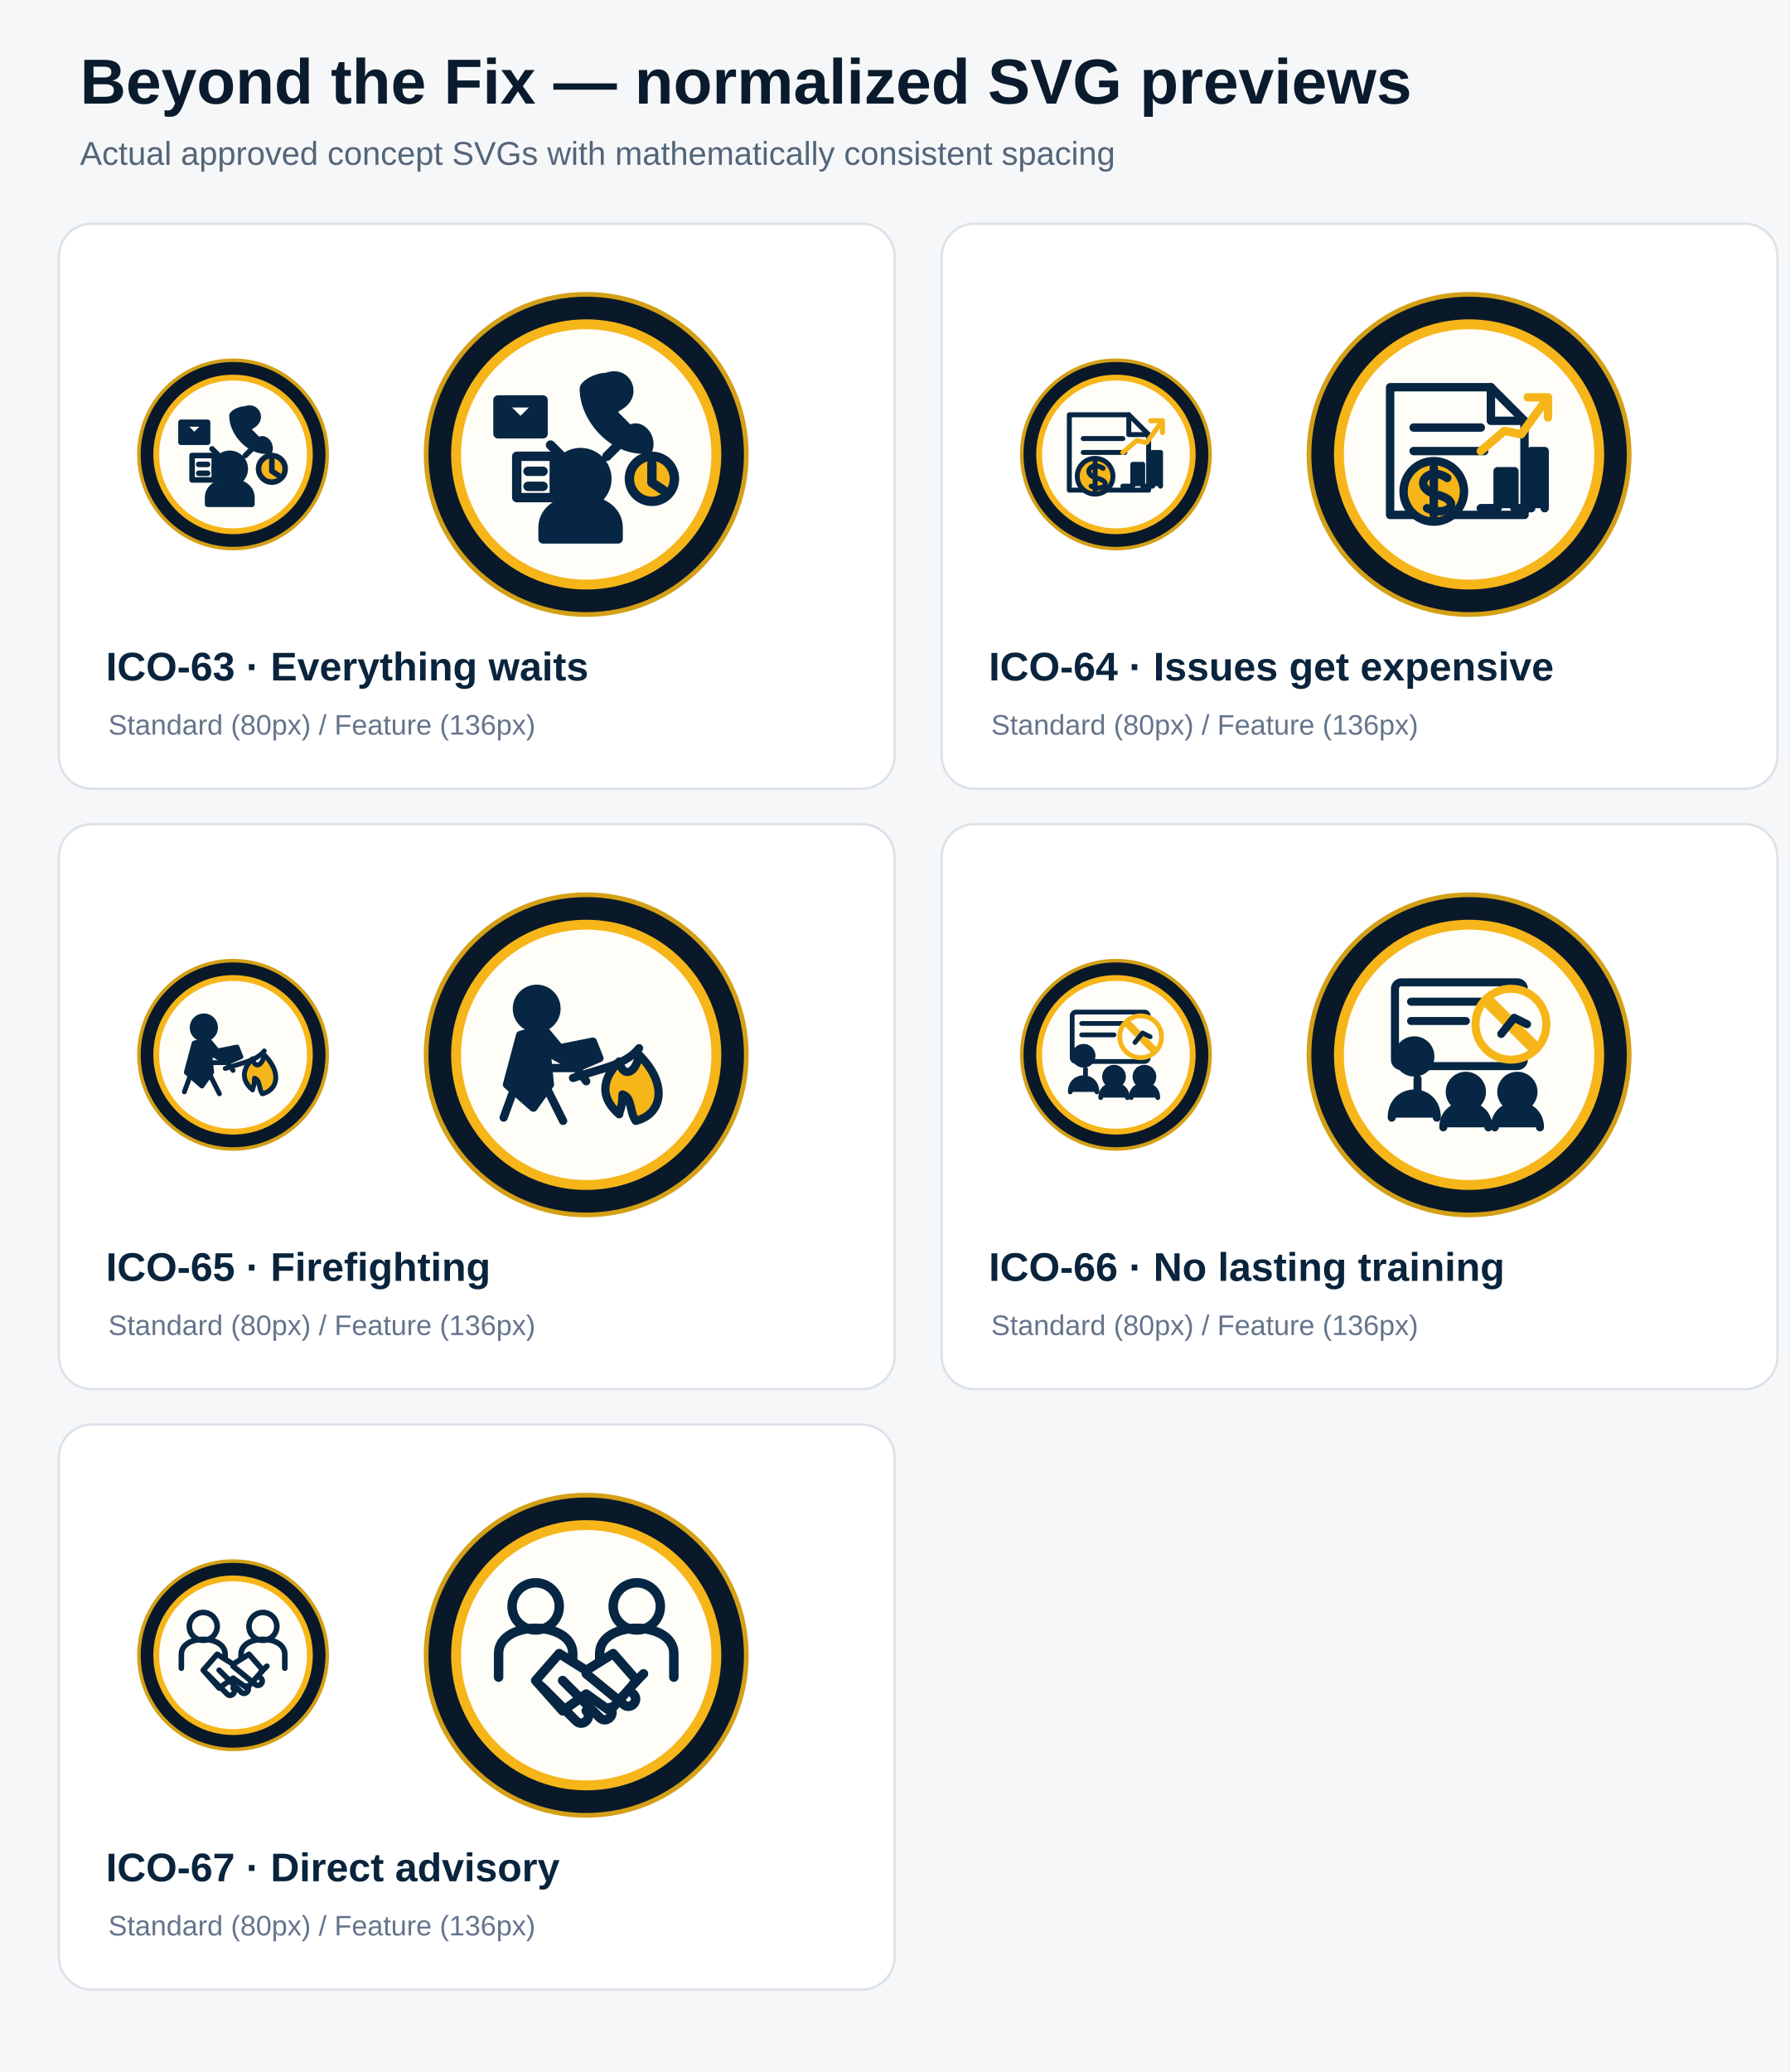
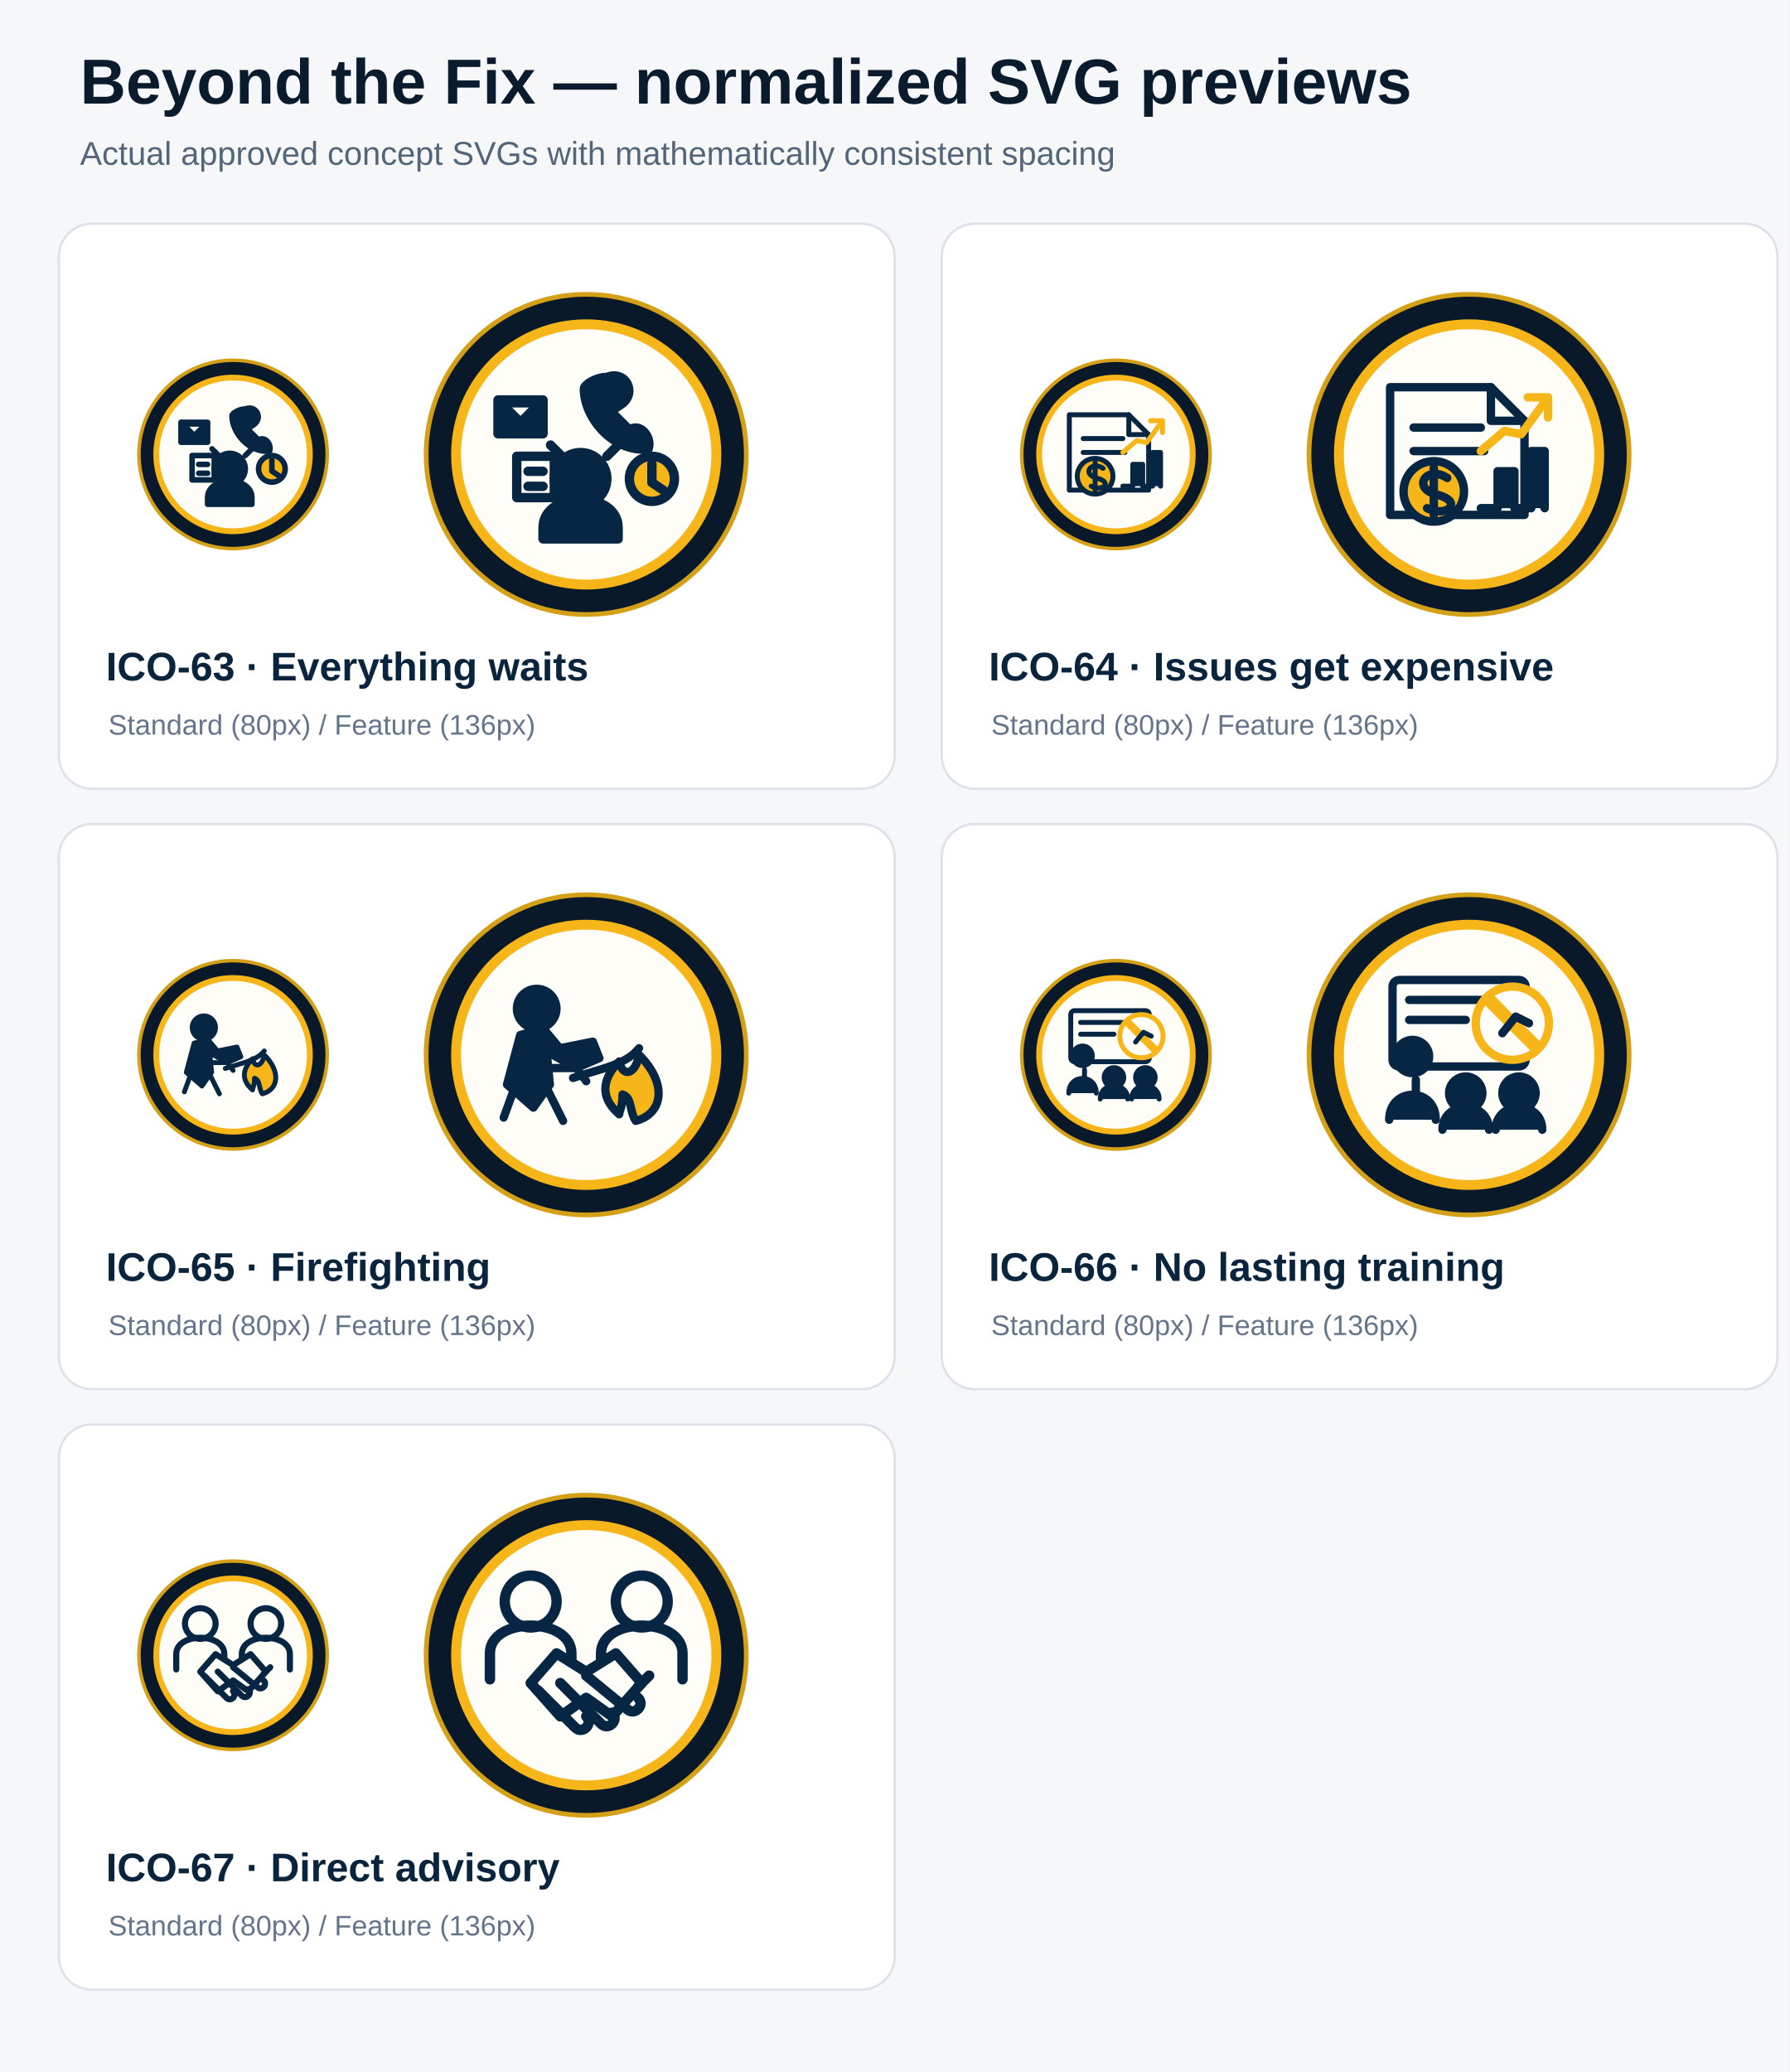
<svg xmlns="http://www.w3.org/2000/svg" viewBox="0 0 760 880" width="760" height="880">
  <rect width="760" height="880" fill="#f6f7f9" />
  <text x="34" y="44" font-size="27" font-family="Arial" font-weight="bold" fill="#091b2c">Beyond the Fix — normalized SVG previews</text>
  <text x="34" y="70" font-size="14" font-family="Arial" fill="#536579">Actual approved concept SVGs with mathematically consistent spacing</text>
  <rect x="25" y="95" width="355" height="240" rx="14" fill="#fff" stroke="#dce2e8" />
  <circle cx="99" cy="193" r="40" fill="#0a1929" stroke="#D4A017" stroke-width="1.5" />
  <g transform="translate(63 157) scale(1.125)">
    <circle cx="32" cy="32" r="29" fill="#FFFDF8" stroke="#F6B519" stroke-width="2.2" />
    <g transform="matrix(0.8365503 0 0 0.8365503 3.97557 7.32177)" fill="none" stroke="#062643" stroke-width="2.5" stroke-linejoin="round" stroke-linecap="round">
      <path d="M22 49c0-10 20-10 20 0v3H22z" fill="#062643" />
      <circle cx="32" cy="36" r="7" fill="#062643" />
      <path d="M10 15h12v9H10zM12 17l4 4 4-4M39 9c5-2 8 4 4 7l-3 2 5 5c3-2 6 2 5 5-9 1-17-8-17-16 0-1 3-3 6-3z" fill="#062643" />
      <circle cx="51" cy="36" r="6" fill="#F6B519" />
      <path d="M51 32v5l3 2" />
      <path d="M15 30h10v11H15zM18 34h4M18 38h4" stroke="#062643" />
      <path d="M24 27l3 3M42 27l-3 3" />
    </g>
  </g>
  <circle cx="249" cy="193" r="68" fill="#0a1929" stroke="#D4A017" stroke-width="2" />
  <g transform="translate(188 132) scale(1.90625)">
    <circle cx="32" cy="32" r="29" fill="#FFFDF8" stroke="#F6B519" stroke-width="2.2" />
    <g transform="matrix(0.8365503 0 0 0.8365503 3.97557 7.32177)" fill="none" stroke="#062643" stroke-width="2.5" stroke-linejoin="round" stroke-linecap="round">
      <path d="M22 49c0-10 20-10 20 0v3H22z" fill="#062643" />
      <circle cx="32" cy="36" r="7" fill="#062643" />
      <path d="M10 15h12v9H10zM12 17l4 4 4-4M39 9c5-2 8 4 4 7l-3 2 5 5c3-2 6 2 5 5-9 1-17-8-17-16 0-1 3-3 6-3z" fill="#062643" />
      <circle cx="51" cy="36" r="6" fill="#F6B519" />
      <path d="M51 32v5l3 2" />
      <path d="M15 30h10v11H15zM18 34h4M18 38h4" stroke="#062643" />
      <path d="M24 27l3 3M42 27l-3 3" />
    </g>
  </g>
  <text x="45" y="289" font-size="17" font-family="Arial" font-weight="bold" fill="#09243c">ICO-63 · Everything waits</text>
  <text x="46" y="312" font-size="12" font-family="Arial" fill="#64748b">Standard (80px) / Feature (136px)</text>
  <rect x="400" y="95" width="355" height="240" rx="14" fill="#fff" stroke="#dce2e8" />
  <circle cx="474" cy="193" r="40" fill="#0a1929" stroke="#D4A017" stroke-width="1.5" />
  <g transform="translate(438 157) scale(1.125)">
    <circle cx="32" cy="32" r="29" fill="#FFFDF8" stroke="#F6B519" stroke-width="2.2" />
    <g transform="matrix(0.748577 0 0 0.748577 7.67125 6.54838)" fill="none" stroke="#062643" stroke-width="2.5" stroke-linejoin="round" stroke-linecap="round">
      <path d="M9 14h30l10 10v28H9z" fill="#FFFDF8" />
      <path d="M39 14v10h10M16 26h20M16 33h21" stroke="#062643" />
      <circle cx="22" cy="45" r="9" fill="#F6B519" />
      <path d="M22 38v14M26 41c-6-4-11 3-3 5s3 7-3 4" stroke="#062643" />
      <path d="M36 50h5V39h5v11h5V33h4v17" fill="#062643" />
      <path d="M36 33l7-6 5 1 8-11M50 17h6v6" stroke="#F6B519" />
    </g>
  </g>
  <circle cx="624" cy="193" r="68" fill="#0a1929" stroke="#D4A017" stroke-width="2" />
  <g transform="translate(563 132) scale(1.90625)">
    <circle cx="32" cy="32" r="29" fill="#FFFDF8" stroke="#F6B519" stroke-width="2.2" />
    <g transform="matrix(0.748577 0 0 0.748577 7.67125 6.54838)" fill="none" stroke="#062643" stroke-width="2.5" stroke-linejoin="round" stroke-linecap="round">
      <path d="M9 14h30l10 10v28H9z" fill="#FFFDF8" />
      <path d="M39 14v10h10M16 26h20M16 33h21" stroke="#062643" />
      <circle cx="22" cy="45" r="9" fill="#F6B519" />
      <path d="M22 38v14M26 41c-6-4-11 3-3 5s3 7-3 4" stroke="#062643" />
      <path d="M36 50h5V39h5v11h5V33h4v17" fill="#062643" />
      <path d="M36 33l7-6 5 1 8-11M50 17h6v6" stroke="#F6B519" />
    </g>
  </g>
  <text x="420" y="289" font-size="17" font-family="Arial" font-weight="bold" fill="#09243c">ICO-64 · Issues get expensive</text>
  <text x="421" y="312" font-size="12" font-family="Arial" fill="#64748b">Standard (80px) / Feature (136px)</text>
  <rect x="25" y="350" width="355" height="240" rx="14" fill="#fff" stroke="#dce2e8" />
  <circle cx="99" cy="448" r="40" fill="#0a1929" stroke="#D4A017" stroke-width="1.5" />
  <g transform="translate(63 412) scale(1.125)">
    <circle cx="32" cy="32" r="29" fill="#FFFDF8" stroke="#F6B519" stroke-width="2.2" />
    <g transform="matrix(0.7356539 0 0 0.7356539 6.25211 7.72342)" fill="none" stroke="#062643" stroke-width="2.5" stroke-linejoin="round" stroke-linecap="round">
      <circle cx="20" cy="19" r="6" fill="#062643" />
      <path d="M15 27l-4 15 8 7 5-7-1-10 9 5 7-3-2-5-10 2-5-6z" fill="#062643" />
      <path d="M14 41l-4 11M23 43l5 10" />
      <path d="M24 37h8l3 4" stroke="#062643" />
      <path d="M31 40c9-3 16-4 20-9" />
      <path d="M45 51c-7-6-4-12 0-16 1 5 5 4 6-2 9 9 7 18-1 20-2-3-1-7-4-8 0 4-1 5-1 6z" fill="#F6B519" stroke="#062643" />
    </g>
  </g>
  <circle cx="249" cy="448" r="68" fill="#0a1929" stroke="#D4A017" stroke-width="2" />
  <g transform="translate(188 387) scale(1.90625)">
    <circle cx="32" cy="32" r="29" fill="#FFFDF8" stroke="#F6B519" stroke-width="2.2" />
    <g transform="matrix(0.7356539 0 0 0.7356539 6.25211 7.72342)" fill="none" stroke="#062643" stroke-width="2.5" stroke-linejoin="round" stroke-linecap="round">
      <circle cx="20" cy="19" r="6" fill="#062643" />
      <path d="M15 27l-4 15 8 7 5-7-1-10 9 5 7-3-2-5-10 2-5-6z" fill="#062643" />
      <path d="M14 41l-4 11M23 43l5 10" />
      <path d="M24 37h8l3 4" stroke="#062643" />
      <path d="M31 40c9-3 16-4 20-9" />
      <path d="M45 51c-7-6-4-12 0-16 1 5 5 4 6-2 9 9 7 18-1 20-2-3-1-7-4-8 0 4-1 5-1 6z" fill="#F6B519" stroke="#062643" />
    </g>
  </g>
  <text x="45" y="544" font-size="17" font-family="Arial" font-weight="bold" fill="#09243c">ICO-65 · Firefighting</text>
  <text x="46" y="567" font-size="12" font-family="Arial" fill="#64748b">Standard (80px) / Feature (136px)</text>
  <rect x="400" y="350" width="355" height="240" rx="14" fill="#fff" stroke="#dce2e8" />
  <circle cx="474" cy="448" r="40" fill="#0a1929" stroke="#D4A017" stroke-width="1.5" />
  <g transform="translate(438 412) scale(1.125)">
    <circle cx="32" cy="32" r="29" fill="#FFFDF8" stroke="#F6B519" stroke-width="2.2" />
-     <g transform="matrix(0.717942 0 0 0.717942 7.58997 8.66689)" fill="none" stroke="#062643" stroke-width="2.5" stroke-linejoin="round" stroke-linecap="round">
+     <g transform="matrix(0.7414735 0 0 0.7414735 6.7899 7.90212)" fill="none" stroke="#062643" stroke-width="2.5" stroke-linejoin="round" stroke-linecap="round">
      <rect x="11" y="10" width="40" height="26" rx="2" fill="#FFFDF8" />
      <path d="M16 16h27M16 22h17M18 40v5M46 40v5" stroke="#062643" />
      <circle cx="17" cy="33" r="5" fill="#062643" />
      <path d="M10 52c0-10 14-10 14 0" fill="#062643" />
      <circle cx="33" cy="44" r="5" fill="#062643" />
      <path d="M26 55c0-9 14-9 14 0" fill="#062643" />
      <circle cx="49" cy="44" r="5" fill="#062643" />
      <path d="M42 55c0-9 14-9 14 0" fill="#062643" />
      <circle cx="47" cy="23" r="11" fill="#FFFDF8" stroke="#F6B519" />
      <path d="M40 16l14 14" stroke="#F6B519" stroke-width="4" />
      <path d="M44 26l4-5 4 2" stroke="#062643" />
    </g>
  </g>
  <circle cx="624" cy="448" r="68" fill="#0a1929" stroke="#D4A017" stroke-width="2" />
  <g transform="translate(563 387) scale(1.90625)">
    <circle cx="32" cy="32" r="29" fill="#FFFDF8" stroke="#F6B519" stroke-width="2.2" />
-     <g transform="matrix(0.717942 0 0 0.717942 7.58997 8.66689)" fill="none" stroke="#062643" stroke-width="2.5" stroke-linejoin="round" stroke-linecap="round">
+     <g transform="matrix(0.7414735 0 0 0.7414735 6.7899 7.90212)" fill="none" stroke="#062643" stroke-width="2.5" stroke-linejoin="round" stroke-linecap="round">
      <rect x="11" y="10" width="40" height="26" rx="2" fill="#FFFDF8" />
      <path d="M16 16h27M16 22h17M18 40v5M46 40v5" stroke="#062643" />
      <circle cx="17" cy="33" r="5" fill="#062643" />
      <path d="M10 52c0-10 14-10 14 0" fill="#062643" />
      <circle cx="33" cy="44" r="5" fill="#062643" />
      <path d="M26 55c0-9 14-9 14 0" fill="#062643" />
      <circle cx="49" cy="44" r="5" fill="#062643" />
      <path d="M42 55c0-9 14-9 14 0" fill="#062643" />
      <circle cx="47" cy="23" r="11" fill="#FFFDF8" stroke="#F6B519" />
      <path d="M40 16l14 14" stroke="#F6B519" stroke-width="4" />
      <path d="M44 26l4-5 4 2" stroke="#062643" />
    </g>
  </g>
  <text x="420" y="544" font-size="17" font-family="Arial" font-weight="bold" fill="#09243c">ICO-66 · No lasting training</text>
  <text x="421" y="567" font-size="12" font-family="Arial" fill="#64748b">Standard (80px) / Feature (136px)</text>
  <rect x="25" y="605" width="355" height="240" rx="14" fill="#fff" stroke="#dce2e8" />
  <circle cx="99" cy="703" r="40" fill="#0a1929" stroke="#D4A017" stroke-width="1.5" />
  <g transform="translate(63 667) scale(1.125)">
    <circle cx="32" cy="32" r="29" fill="#FFFDF8" stroke="#F6B519" stroke-width="2.2" />
-     <g transform="matrix(0.7509466 0 0 0.7509466 7.96971 8.34518)" fill="none" stroke="#062643" stroke-width="2.8" stroke-linecap="round" stroke-linejoin="round">
+     <g transform="matrix(0.8252742 0 0 0.8252742 5.59123 6.00386)" fill="none" stroke="#062643" stroke-width="2.8" stroke-linecap="round" stroke-linejoin="round">
      <circle cx="17" cy="17" r="7" />
      <circle cx="47" cy="17" r="7" />
      <path d="M6 38v-7c0-10 22-10 22 0v5M36 36v-5c0-10 22-10 22 0v7" />
      <path d="M17 39l7-8 8 5 8-5 7 8-8 9-7-5-7 5z" fill="#FFFDF8" />
      <path d="M19 41l10 10c2 2 5-1 3-3M25 39l11 11c2 2 5-1 3-3M32 37l11 9c2 2 5-1 3-3M46 40l3-3" />
    </g>
  </g>
  <circle cx="249" cy="703" r="68" fill="#0a1929" stroke="#D4A017" stroke-width="2" />
  <g transform="translate(188 642) scale(1.90625)">
    <circle cx="32" cy="32" r="29" fill="#FFFDF8" stroke="#F6B519" stroke-width="2.2" />
-     <g transform="matrix(0.7509466 0 0 0.7509466 7.96971 8.34518)" fill="none" stroke="#062643" stroke-width="2.8" stroke-linecap="round" stroke-linejoin="round">
+     <g transform="matrix(0.8252742 0 0 0.8252742 5.59123 6.00386)" fill="none" stroke="#062643" stroke-width="2.8" stroke-linecap="round" stroke-linejoin="round">
      <circle cx="17" cy="17" r="7" />
      <circle cx="47" cy="17" r="7" />
      <path d="M6 38v-7c0-10 22-10 22 0v5M36 36v-5c0-10 22-10 22 0v7" />
      <path d="M17 39l7-8 8 5 8-5 7 8-8 9-7-5-7 5z" fill="#FFFDF8" />
      <path d="M19 41l10 10c2 2 5-1 3-3M25 39l11 11c2 2 5-1 3-3M32 37l11 9c2 2 5-1 3-3M46 40l3-3" />
    </g>
  </g>
  <text x="45" y="799" font-size="17" font-family="Arial" font-weight="bold" fill="#09243c">ICO-67 · Direct advisory</text>
  <text x="46" y="822" font-size="12" font-family="Arial" fill="#64748b">Standard (80px) / Feature (136px)</text>
</svg>
